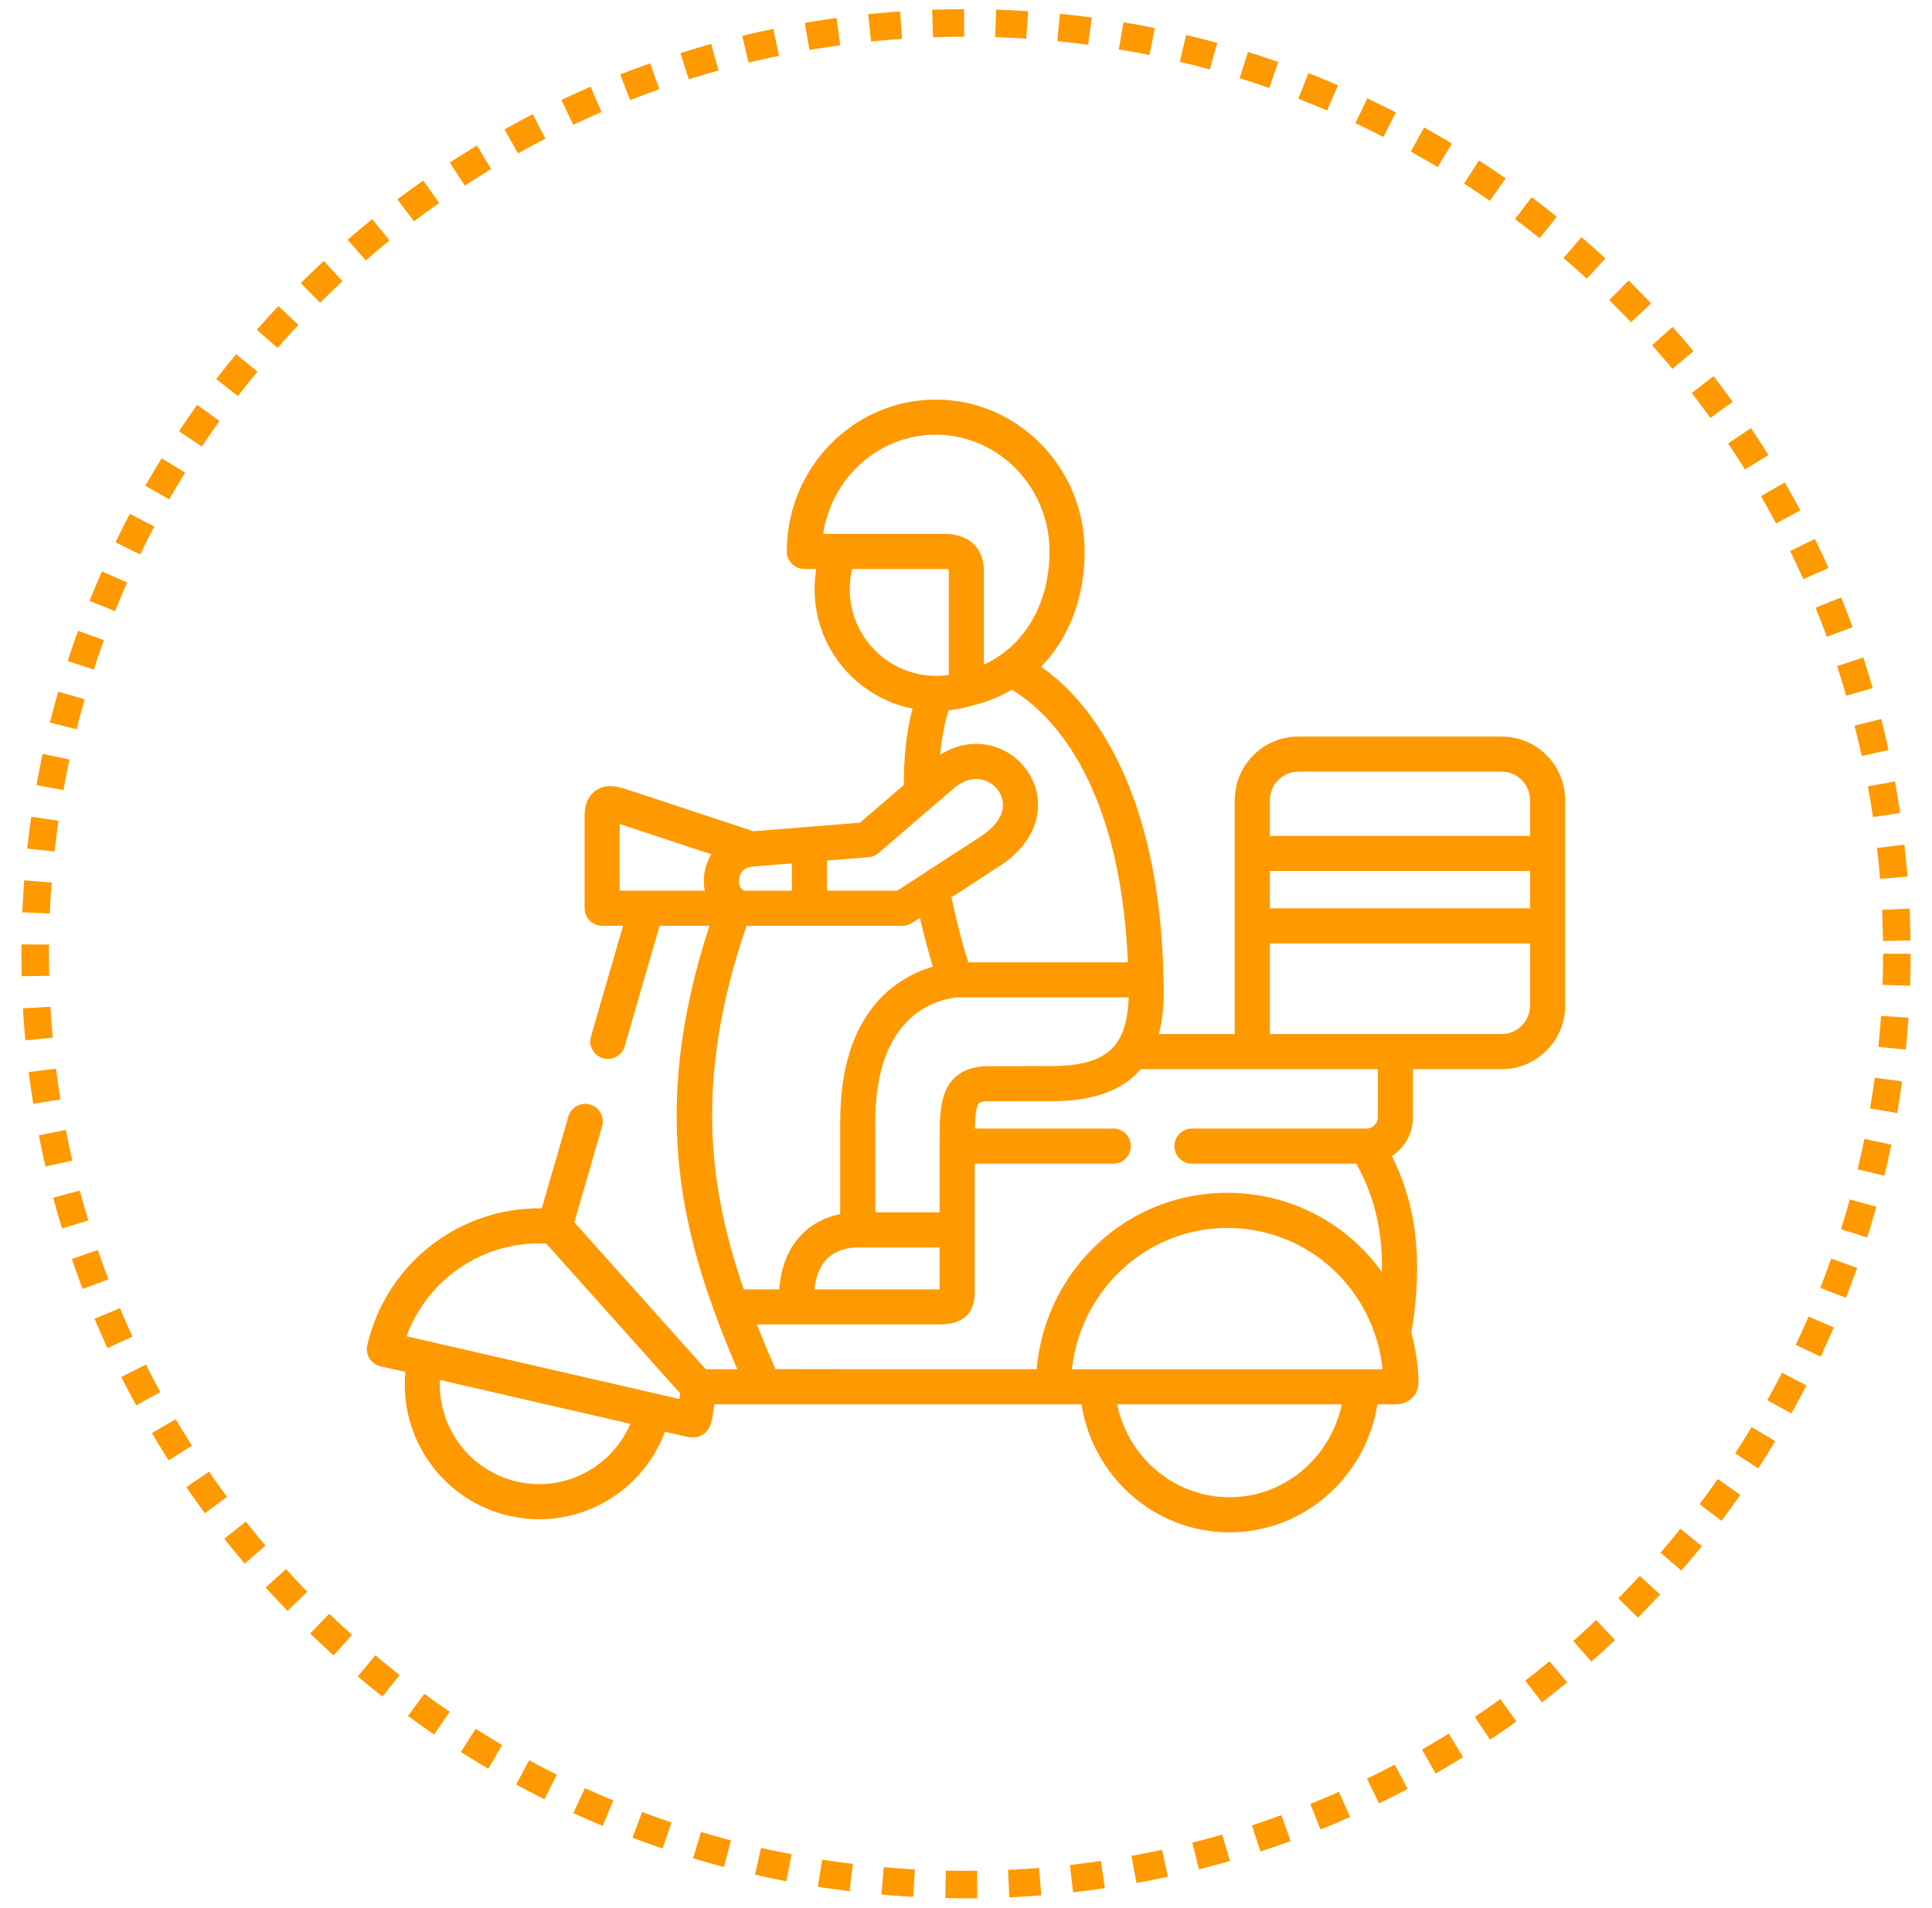
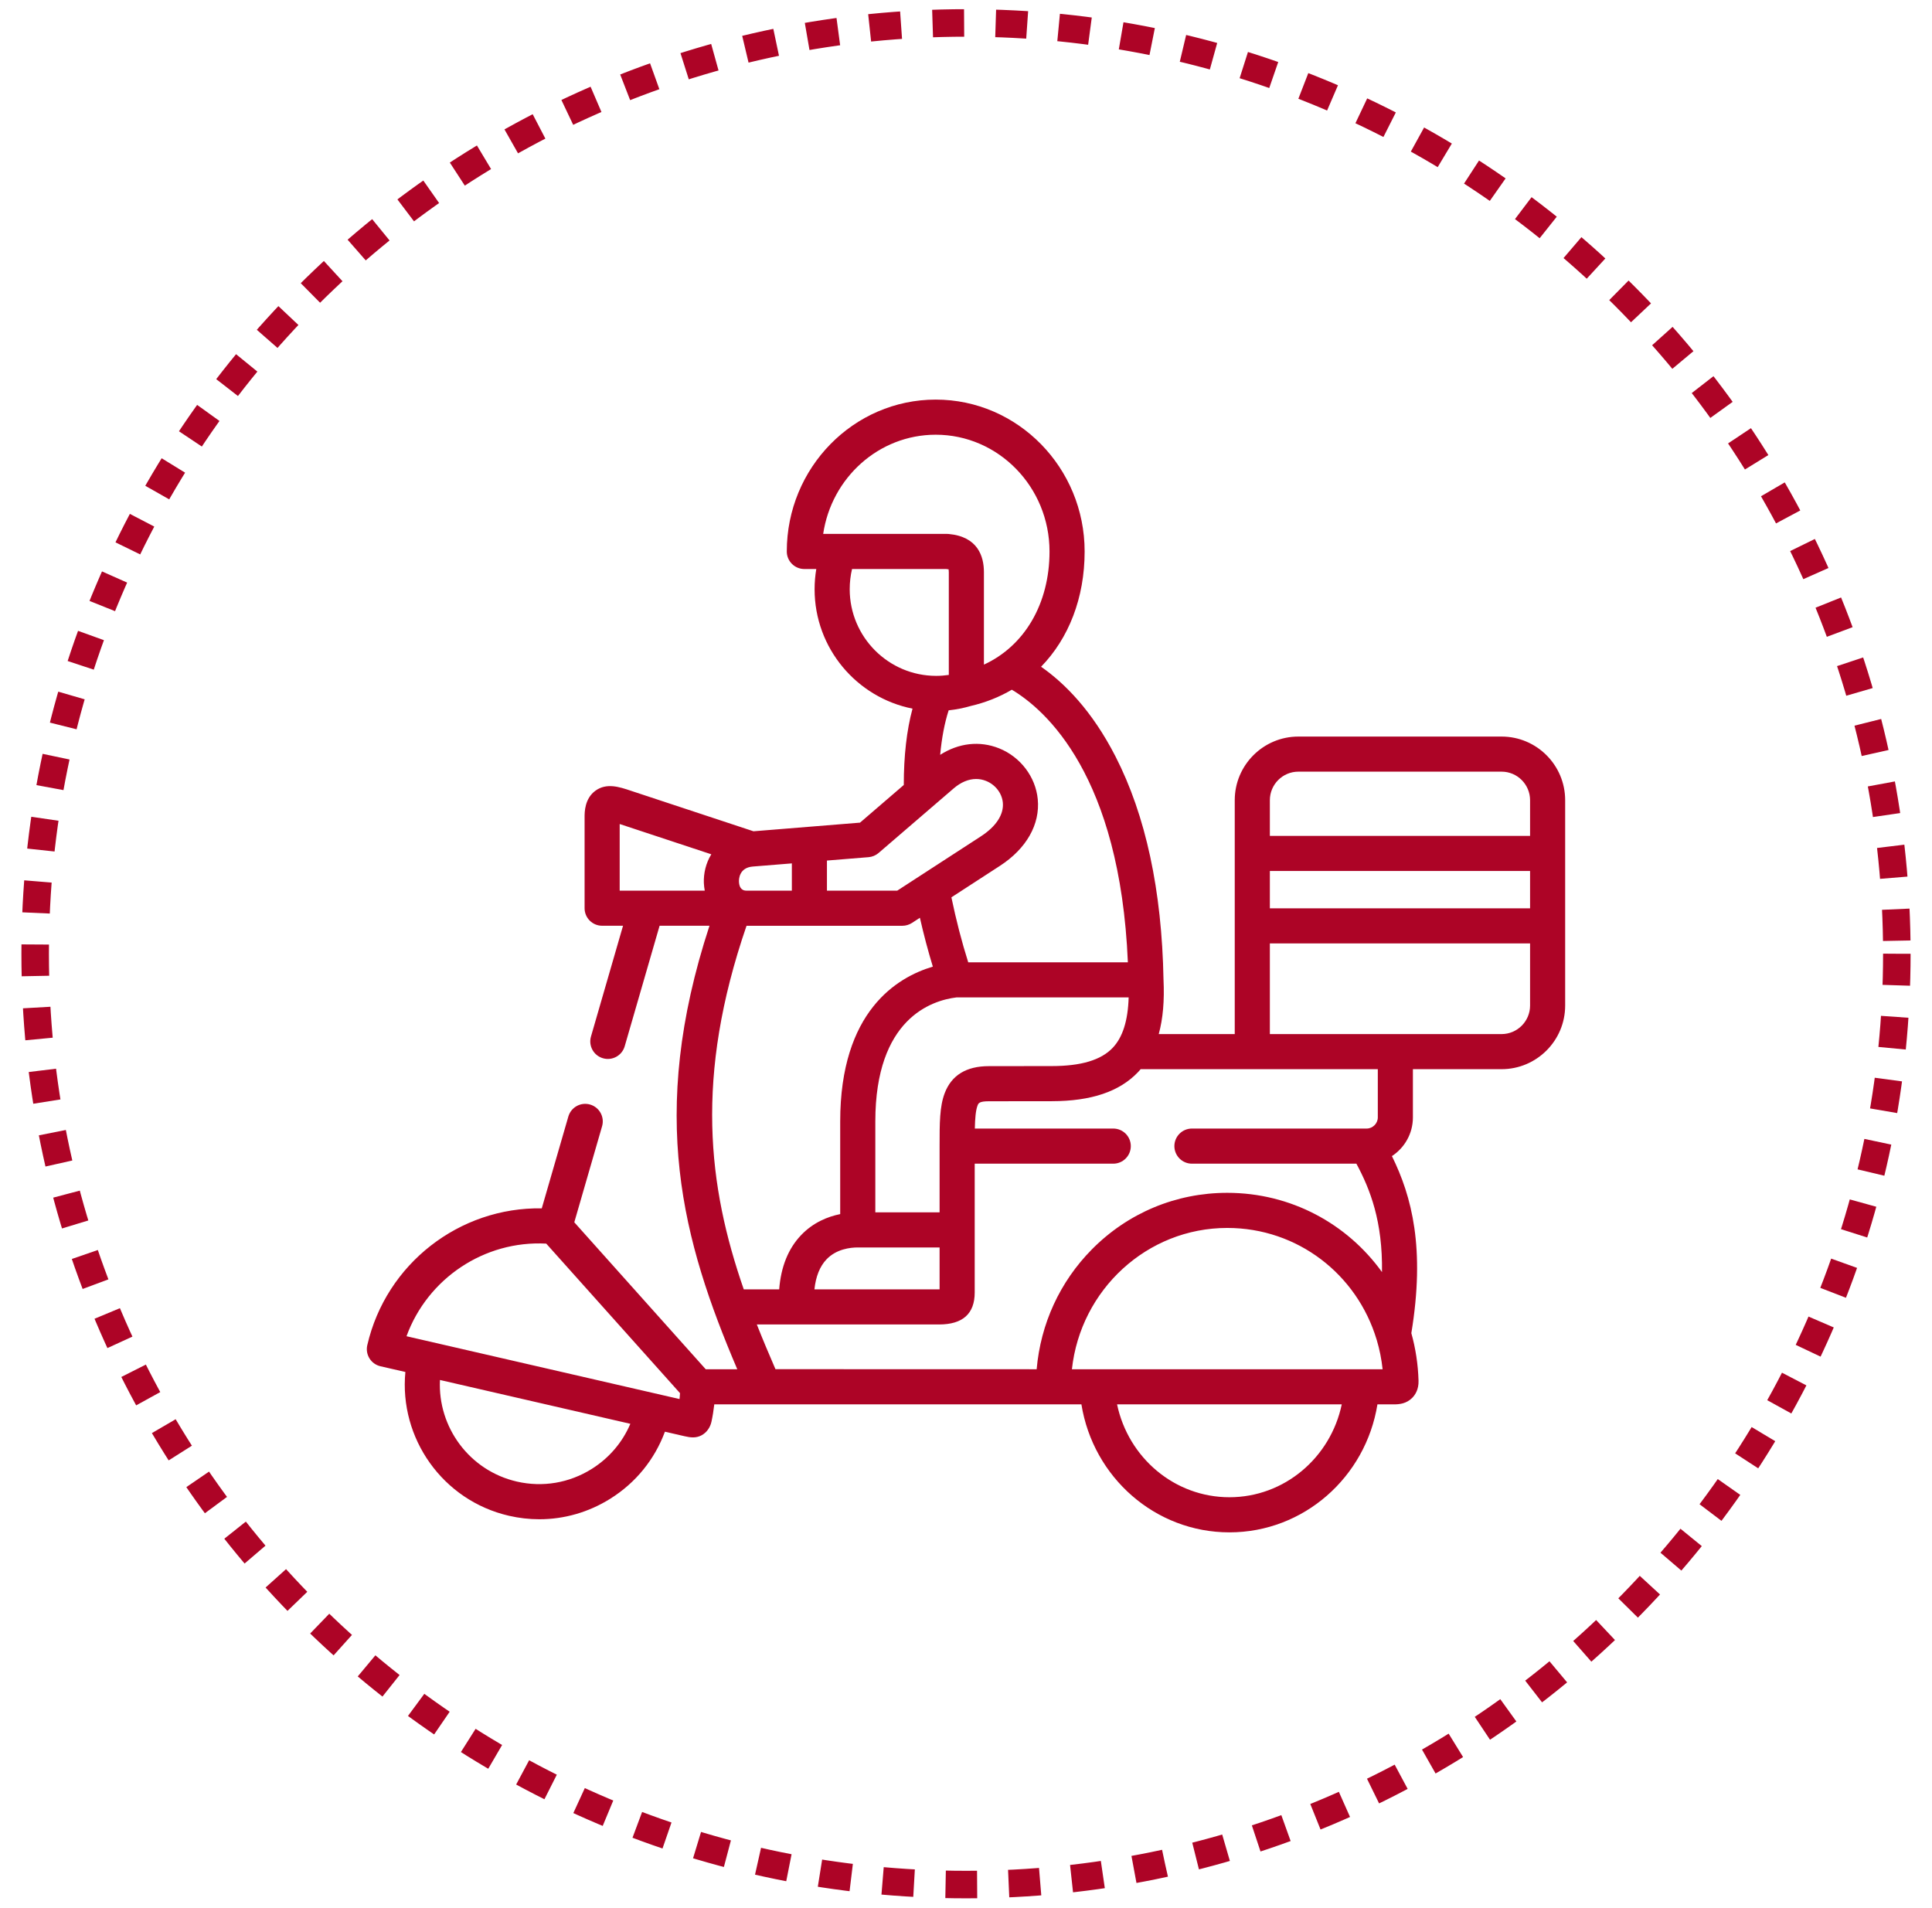
<svg xmlns="http://www.w3.org/2000/svg" width="79" height="78" viewBox="0 0 79 78" fill="none">
-   <circle cx="39.5" cy="39" r="38.062" stroke="#FF9900" stroke-width="1.125" stroke-dasharray="1.29 1.29" />
-   <path d="M61.4 30.119H53.09C51.656 30.119 50.489 31.286 50.489 32.721V42.285H47.381C47.554 41.657 47.618 40.916 47.576 40.054V40.054C47.509 36.412 46.848 33.342 45.612 30.93C44.652 29.057 43.532 27.935 42.57 27.264C43.699 26.104 44.351 24.453 44.351 22.55C44.351 19.126 41.619 16.34 38.262 16.34C34.904 16.34 32.172 19.126 32.172 22.55C32.172 22.947 32.494 23.268 32.89 23.268H33.378C33.333 23.539 33.309 23.815 33.309 24.095C33.309 26.508 35.033 28.525 37.313 28.977C37.074 29.864 36.956 30.911 36.956 32.099L35.166 33.639L30.81 33.992L25.785 32.331C25.325 32.177 24.803 32.004 24.35 32.331C23.904 32.653 23.904 33.217 23.904 33.402V37.138C23.904 37.534 24.225 37.855 24.621 37.855H25.476L24.165 42.385C24.055 42.765 24.274 43.163 24.655 43.273C25.036 43.384 25.434 43.164 25.544 42.784L26.971 37.855H29.011C26.473 45.595 27.921 50.761 30.147 55.99H28.857L23.483 49.981L24.619 46.055C24.73 45.674 24.51 45.276 24.129 45.166C23.748 45.056 23.351 45.275 23.24 45.656L22.153 49.411C18.792 49.355 15.785 51.673 15.018 55.007C14.93 55.394 15.171 55.779 15.557 55.868L16.576 56.102C16.316 58.806 18.096 61.357 20.812 61.982C21.224 62.077 21.64 62.124 22.053 62.124C23.072 62.124 24.072 61.838 24.957 61.283C25.996 60.633 26.77 59.675 27.189 58.544L27.993 58.729C28.233 58.785 28.46 58.813 28.687 58.691C28.898 58.577 29.039 58.372 29.091 58.14C29.142 57.905 29.18 57.666 29.207 57.425H44.219C44.699 60.41 47.238 62.66 50.271 62.66C53.304 62.66 55.844 60.41 56.324 57.425H56.872C56.872 57.425 56.98 57.426 57.005 57.426C57.21 57.426 57.507 57.404 57.75 57.156C57.872 57.032 58.015 56.81 58.004 56.458C57.984 55.784 57.883 55.133 57.71 54.514C58.282 51.043 57.732 48.929 56.916 47.274C57.432 46.937 57.774 46.354 57.774 45.693V43.72H61.399C62.833 43.72 64 42.553 64 41.118V32.721C64 31.286 62.834 30.119 61.4 30.119ZM24.195 60.067C23.276 60.643 22.189 60.826 21.134 60.583H21.134C19.191 60.136 17.895 58.355 17.99 56.429L25.775 58.221C25.453 58.979 24.908 59.62 24.195 60.067ZM27.787 57.209L16.622 54.64C17.483 52.28 19.802 50.718 22.336 50.853L27.806 56.968C27.801 57.049 27.795 57.129 27.787 57.209ZM38.629 44.701C38.42 45.251 38.42 45.928 38.42 46.866V49.575H35.792V45.858C35.792 41.657 38.085 40.909 39.114 40.785H46.151C46.122 41.739 45.907 42.416 45.499 42.846C45.023 43.348 44.208 43.592 43.008 43.593L40.432 43.596C39.513 43.596 38.907 43.968 38.629 44.701ZM38.42 51.01V52.724C38.414 52.724 38.407 52.724 38.4 52.724H33.302C33.359 52.192 33.525 51.781 33.797 51.496C34.201 51.073 34.77 51.01 35.074 51.01H38.42ZM46.119 39.35H39.591C39.329 38.525 39.096 37.621 38.903 36.693L40.888 35.405C41.971 34.702 42.535 33.708 42.434 32.678C42.345 31.765 41.724 30.949 40.853 30.6C40.057 30.282 39.201 30.382 38.444 30.866C38.507 30.179 38.623 29.566 38.791 29.046C39.097 29.014 39.401 28.954 39.699 28.867C40.306 28.726 40.868 28.501 41.374 28.203C42.757 29.029 45.797 31.708 46.119 39.35ZM33.66 21.832C33.999 19.539 35.933 17.776 38.262 17.776C40.828 17.776 42.915 19.917 42.915 22.55C42.915 24.691 41.889 26.417 40.233 27.177V23.4C40.233 22.746 39.983 21.944 38.791 21.835C38.769 21.833 38.747 21.832 38.726 21.832H33.66ZM34.745 24.095C34.745 23.812 34.777 23.535 34.84 23.268H38.69C38.735 23.273 38.767 23.278 38.79 23.282C38.794 23.309 38.797 23.347 38.797 23.4V27.599C38.626 27.624 38.454 27.637 38.282 27.637C38.281 27.637 38.279 27.637 38.277 27.637C36.329 27.635 34.745 26.047 34.745 24.095ZM33.814 35.189L35.514 35.051C35.666 35.039 35.809 34.979 35.925 34.88L38.993 32.241L38.993 32.241C39.29 31.985 39.607 31.854 39.915 31.854C40.052 31.854 40.188 31.88 40.319 31.933C40.699 32.084 40.968 32.432 41.006 32.817C41.053 33.302 40.734 33.794 40.106 34.201L36.688 36.42H33.814V35.189H33.814ZM30.781 35.434L32.379 35.305V36.42H30.522C30.281 36.42 30.223 36.22 30.216 36.052C30.212 35.957 30.221 35.48 30.781 35.434ZM29.082 34.939C28.866 35.293 28.765 35.708 28.781 36.111C28.786 36.216 28.799 36.316 28.817 36.414C28.817 36.416 28.816 36.418 28.817 36.42H25.339V33.695L29.085 34.933C29.084 34.935 29.083 34.937 29.082 34.939ZM30.526 37.856H36.9C37.038 37.856 37.174 37.815 37.291 37.74L37.615 37.529C37.772 38.22 37.95 38.892 38.144 39.527C36.68 39.959 34.356 41.355 34.356 45.858V49.646C33.853 49.748 33.257 49.983 32.759 50.504C32.233 51.054 31.933 51.799 31.861 52.724H30.413C28.954 48.519 28.399 44.044 30.526 37.856ZM31.709 55.987C31.444 55.377 31.188 54.769 30.947 54.159H38.4C39.366 54.159 39.856 53.72 39.856 52.852V50.292V47.584H45.521C45.918 47.584 46.239 47.262 46.239 46.866C46.239 46.469 45.918 46.148 45.521 46.148H39.861C39.87 45.74 39.896 45.407 39.971 45.21C40.007 45.114 40.038 45.032 40.433 45.032L43.01 45.029C44.624 45.027 45.779 44.637 46.54 43.835C46.575 43.798 46.608 43.759 46.642 43.72H51.207H56.339V45.693C56.339 45.94 56.13 46.148 55.884 46.148H48.739C48.342 46.148 48.021 46.469 48.021 46.866C48.021 47.262 48.342 47.584 48.739 47.584H55.463C56.03 48.637 56.54 49.947 56.51 52.017C55.09 50.044 52.791 48.776 50.182 48.776C48.087 48.776 46.12 49.598 44.646 51.09C43.337 52.415 42.551 54.133 42.389 55.99L31.709 55.987ZM50.271 61.224C48.028 61.224 46.135 59.608 45.677 57.425H54.865C54.408 59.608 52.515 61.224 50.271 61.224ZM55.681 55.99H44.862H43.831C44.183 52.744 46.897 50.212 50.182 50.212C53.066 50.212 55.488 52.113 56.29 54.776C56.292 54.784 56.295 54.792 56.298 54.801C56.411 55.183 56.492 55.58 56.535 55.99H55.681ZM62.565 41.118C62.565 41.761 62.042 42.285 61.4 42.285H51.925V38.578H62.565V41.118ZM62.565 37.142H51.925V35.616H62.565V37.142ZM62.565 34.18H51.925V32.721C51.925 32.077 52.448 31.554 53.09 31.554H61.4C62.042 31.554 62.565 32.078 62.565 32.721V34.18Z" fill="#FF9900" />
+   <circle cx="39.5" cy="39" r="38.062" stroke="#AD0426" stroke-width="1.125" stroke-dasharray="1.29 1.29" />
+   <path d="M61.4 30.119H53.09C51.656 30.119 50.489 31.286 50.489 32.721V42.285H47.381C47.554 41.657 47.618 40.916 47.576 40.054V40.054C47.509 36.412 46.848 33.342 45.612 30.93C44.652 29.057 43.532 27.935 42.57 27.264C43.699 26.104 44.351 24.453 44.351 22.55C44.351 19.126 41.619 16.34 38.262 16.34C34.904 16.34 32.172 19.126 32.172 22.55C32.172 22.947 32.494 23.268 32.89 23.268H33.378C33.333 23.539 33.309 23.815 33.309 24.095C33.309 26.508 35.033 28.525 37.313 28.977C37.074 29.864 36.956 30.911 36.956 32.099L35.166 33.639L30.81 33.992L25.785 32.331C25.325 32.177 24.803 32.004 24.35 32.331C23.904 32.653 23.904 33.217 23.904 33.402V37.138C23.904 37.534 24.225 37.855 24.621 37.855H25.476L24.165 42.385C24.055 42.765 24.274 43.163 24.655 43.273C25.036 43.384 25.434 43.164 25.544 42.784L26.971 37.855H29.011C26.473 45.595 27.921 50.761 30.147 55.99H28.857L23.483 49.981L24.619 46.055C24.73 45.674 24.51 45.276 24.129 45.166C23.748 45.056 23.351 45.275 23.24 45.656L22.153 49.411C18.792 49.355 15.785 51.673 15.018 55.007C14.93 55.394 15.171 55.779 15.557 55.868L16.576 56.102C16.316 58.806 18.096 61.357 20.812 61.982C21.224 62.077 21.64 62.124 22.053 62.124C23.072 62.124 24.072 61.838 24.957 61.283C25.996 60.633 26.77 59.675 27.189 58.544L27.993 58.729C28.233 58.785 28.46 58.813 28.687 58.691C28.898 58.577 29.039 58.372 29.091 58.14C29.142 57.905 29.18 57.666 29.207 57.425H44.219C44.699 60.41 47.238 62.66 50.271 62.66C53.304 62.66 55.844 60.41 56.324 57.425H56.872C56.872 57.425 56.98 57.426 57.005 57.426C57.21 57.426 57.507 57.404 57.75 57.156C57.872 57.032 58.015 56.81 58.004 56.458C57.984 55.784 57.883 55.133 57.71 54.514C58.282 51.043 57.732 48.929 56.916 47.274C57.432 46.937 57.774 46.354 57.774 45.693V43.72H61.399C62.833 43.72 64 42.553 64 41.118V32.721C64 31.286 62.834 30.119 61.4 30.119ZM24.195 60.067C23.276 60.643 22.189 60.826 21.134 60.583H21.134C19.191 60.136 17.895 58.355 17.99 56.429L25.775 58.221C25.453 58.979 24.908 59.62 24.195 60.067ZM27.787 57.209L16.622 54.64C17.483 52.28 19.802 50.718 22.336 50.853L27.806 56.968C27.801 57.049 27.795 57.129 27.787 57.209ZM38.629 44.701C38.42 45.251 38.42 45.928 38.42 46.866V49.575H35.792V45.858C35.792 41.657 38.085 40.909 39.114 40.785H46.151C46.122 41.739 45.907 42.416 45.499 42.846C45.023 43.348 44.208 43.592 43.008 43.593L40.432 43.596C39.513 43.596 38.907 43.968 38.629 44.701ZM38.42 51.01V52.724C38.414 52.724 38.407 52.724 38.4 52.724H33.302C33.359 52.192 33.525 51.781 33.797 51.496C34.201 51.073 34.77 51.01 35.074 51.01H38.42ZM46.119 39.35H39.591C39.329 38.525 39.096 37.621 38.903 36.693L40.888 35.405C41.971 34.702 42.535 33.708 42.434 32.678C42.345 31.765 41.724 30.949 40.853 30.6C40.057 30.282 39.201 30.382 38.444 30.866C38.507 30.179 38.623 29.566 38.791 29.046C39.097 29.014 39.401 28.954 39.699 28.867C40.306 28.726 40.868 28.501 41.374 28.203C42.757 29.029 45.797 31.708 46.119 39.35ZM33.66 21.832C33.999 19.539 35.933 17.776 38.262 17.776C40.828 17.776 42.915 19.917 42.915 22.55C42.915 24.691 41.889 26.417 40.233 27.177V23.4C40.233 22.746 39.983 21.944 38.791 21.835C38.769 21.833 38.747 21.832 38.726 21.832H33.66ZM34.745 24.095C34.745 23.812 34.777 23.535 34.84 23.268H38.69C38.735 23.273 38.767 23.278 38.79 23.282C38.794 23.309 38.797 23.347 38.797 23.4V27.599C38.626 27.624 38.454 27.637 38.282 27.637C38.281 27.637 38.279 27.637 38.277 27.637C36.329 27.635 34.745 26.047 34.745 24.095ZM33.814 35.189L35.514 35.051C35.666 35.039 35.809 34.979 35.925 34.88L38.993 32.241L38.993 32.241C39.29 31.985 39.607 31.854 39.915 31.854C40.052 31.854 40.188 31.88 40.319 31.933C40.699 32.084 40.968 32.432 41.006 32.817C41.053 33.302 40.734 33.794 40.106 34.201L36.688 36.42H33.814V35.189H33.814ZM30.781 35.434L32.379 35.305V36.42H30.522C30.281 36.42 30.223 36.22 30.216 36.052C30.212 35.957 30.221 35.48 30.781 35.434ZM29.082 34.939C28.866 35.293 28.765 35.708 28.781 36.111C28.786 36.216 28.799 36.316 28.817 36.414C28.817 36.416 28.816 36.418 28.817 36.42H25.339V33.695L29.085 34.933C29.084 34.935 29.083 34.937 29.082 34.939ZM30.526 37.856H36.9C37.038 37.856 37.174 37.815 37.291 37.74L37.615 37.529C37.772 38.22 37.95 38.892 38.144 39.527C36.68 39.959 34.356 41.355 34.356 45.858V49.646C33.853 49.748 33.257 49.983 32.759 50.504C32.233 51.054 31.933 51.799 31.861 52.724H30.413C28.954 48.519 28.399 44.044 30.526 37.856ZM31.709 55.987C31.444 55.377 31.188 54.769 30.947 54.159H38.4C39.366 54.159 39.856 53.72 39.856 52.852V50.292V47.584H45.521C45.918 47.584 46.239 47.262 46.239 46.866C46.239 46.469 45.918 46.148 45.521 46.148H39.861C39.87 45.74 39.896 45.407 39.971 45.21C40.007 45.114 40.038 45.032 40.433 45.032L43.01 45.029C44.624 45.027 45.779 44.637 46.54 43.835C46.575 43.798 46.608 43.759 46.642 43.72H51.207H56.339V45.693C56.339 45.94 56.13 46.148 55.884 46.148H48.739C48.342 46.148 48.021 46.469 48.021 46.866C48.021 47.262 48.342 47.584 48.739 47.584H55.463C56.03 48.637 56.54 49.947 56.51 52.017C55.09 50.044 52.791 48.776 50.182 48.776C48.087 48.776 46.12 49.598 44.646 51.09C43.337 52.415 42.551 54.133 42.389 55.99L31.709 55.987ZM50.271 61.224C48.028 61.224 46.135 59.608 45.677 57.425H54.865C54.408 59.608 52.515 61.224 50.271 61.224ZM55.681 55.99H44.862H43.831C44.183 52.744 46.897 50.212 50.182 50.212C53.066 50.212 55.488 52.113 56.29 54.776C56.292 54.784 56.295 54.792 56.298 54.801C56.411 55.183 56.492 55.58 56.535 55.99H55.681ZM62.565 41.118C62.565 41.761 62.042 42.285 61.4 42.285H51.925V38.578H62.565V41.118ZM62.565 37.142H51.925V35.616H62.565V37.142ZM62.565 34.18H51.925V32.721C51.925 32.077 52.448 31.554 53.09 31.554H61.4C62.042 31.554 62.565 32.078 62.565 32.721V34.18Z" fill="#AD0426" />
</svg>
